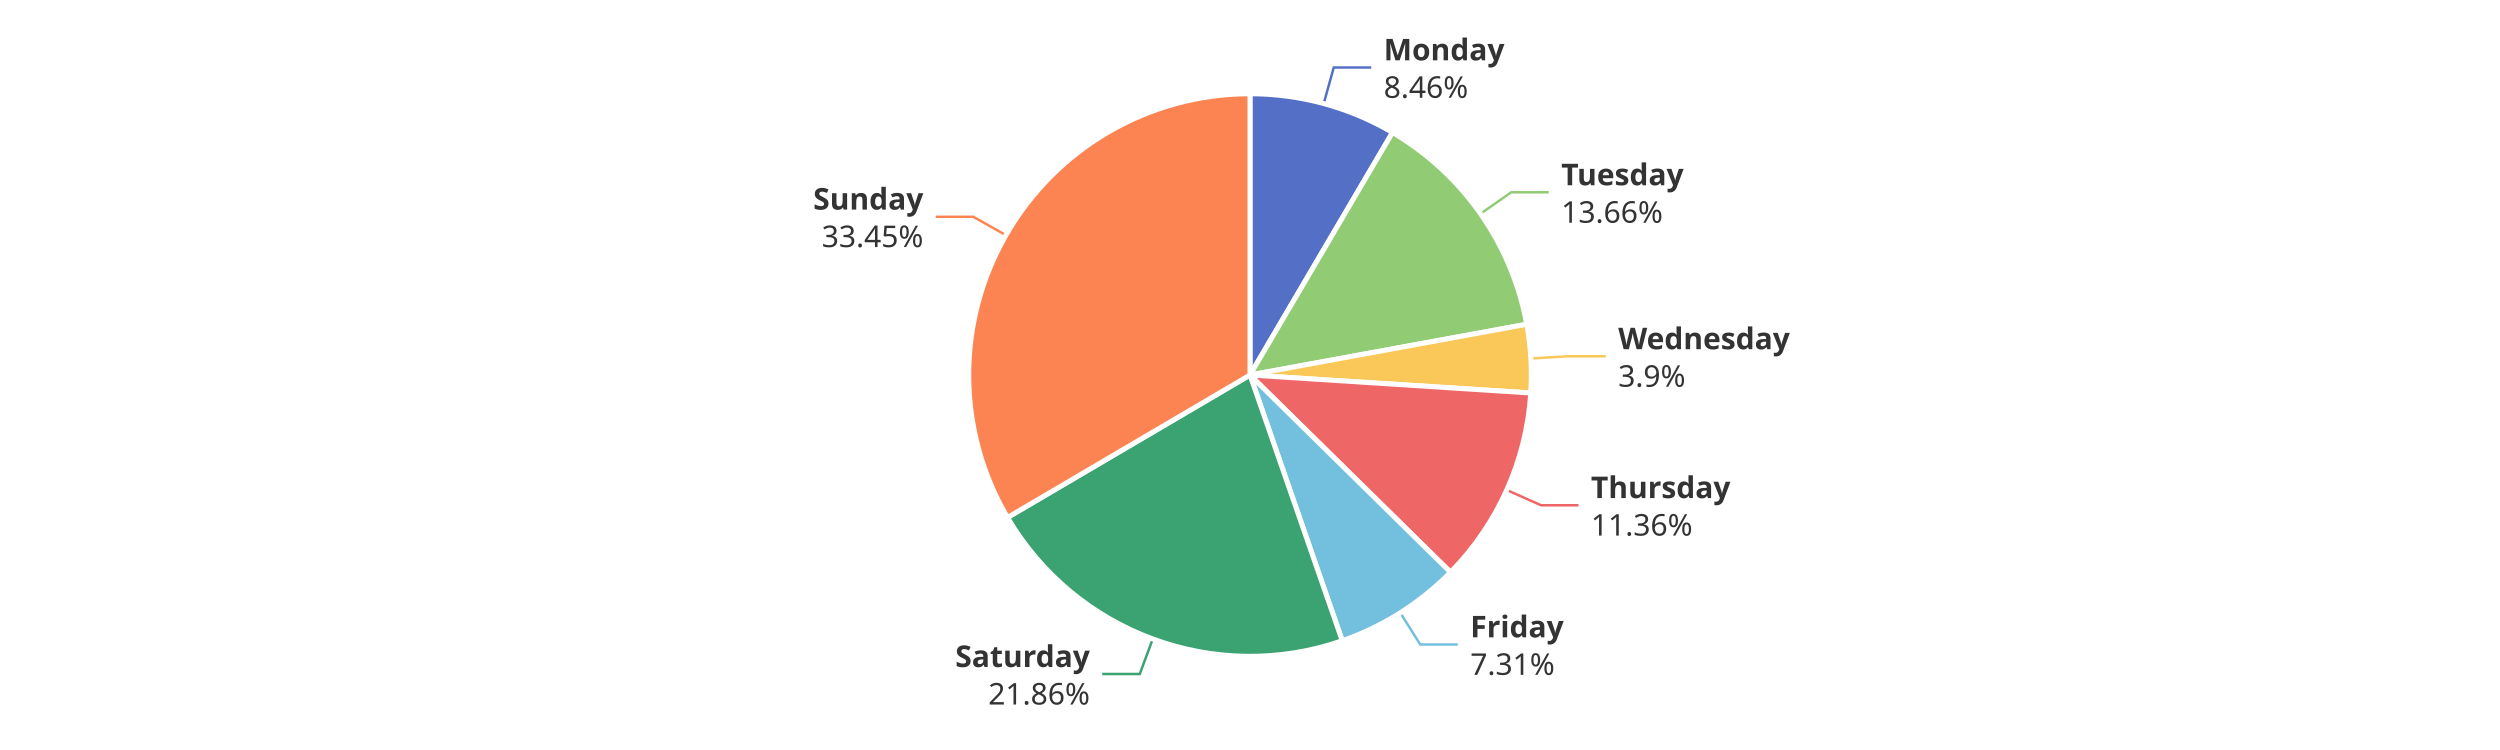
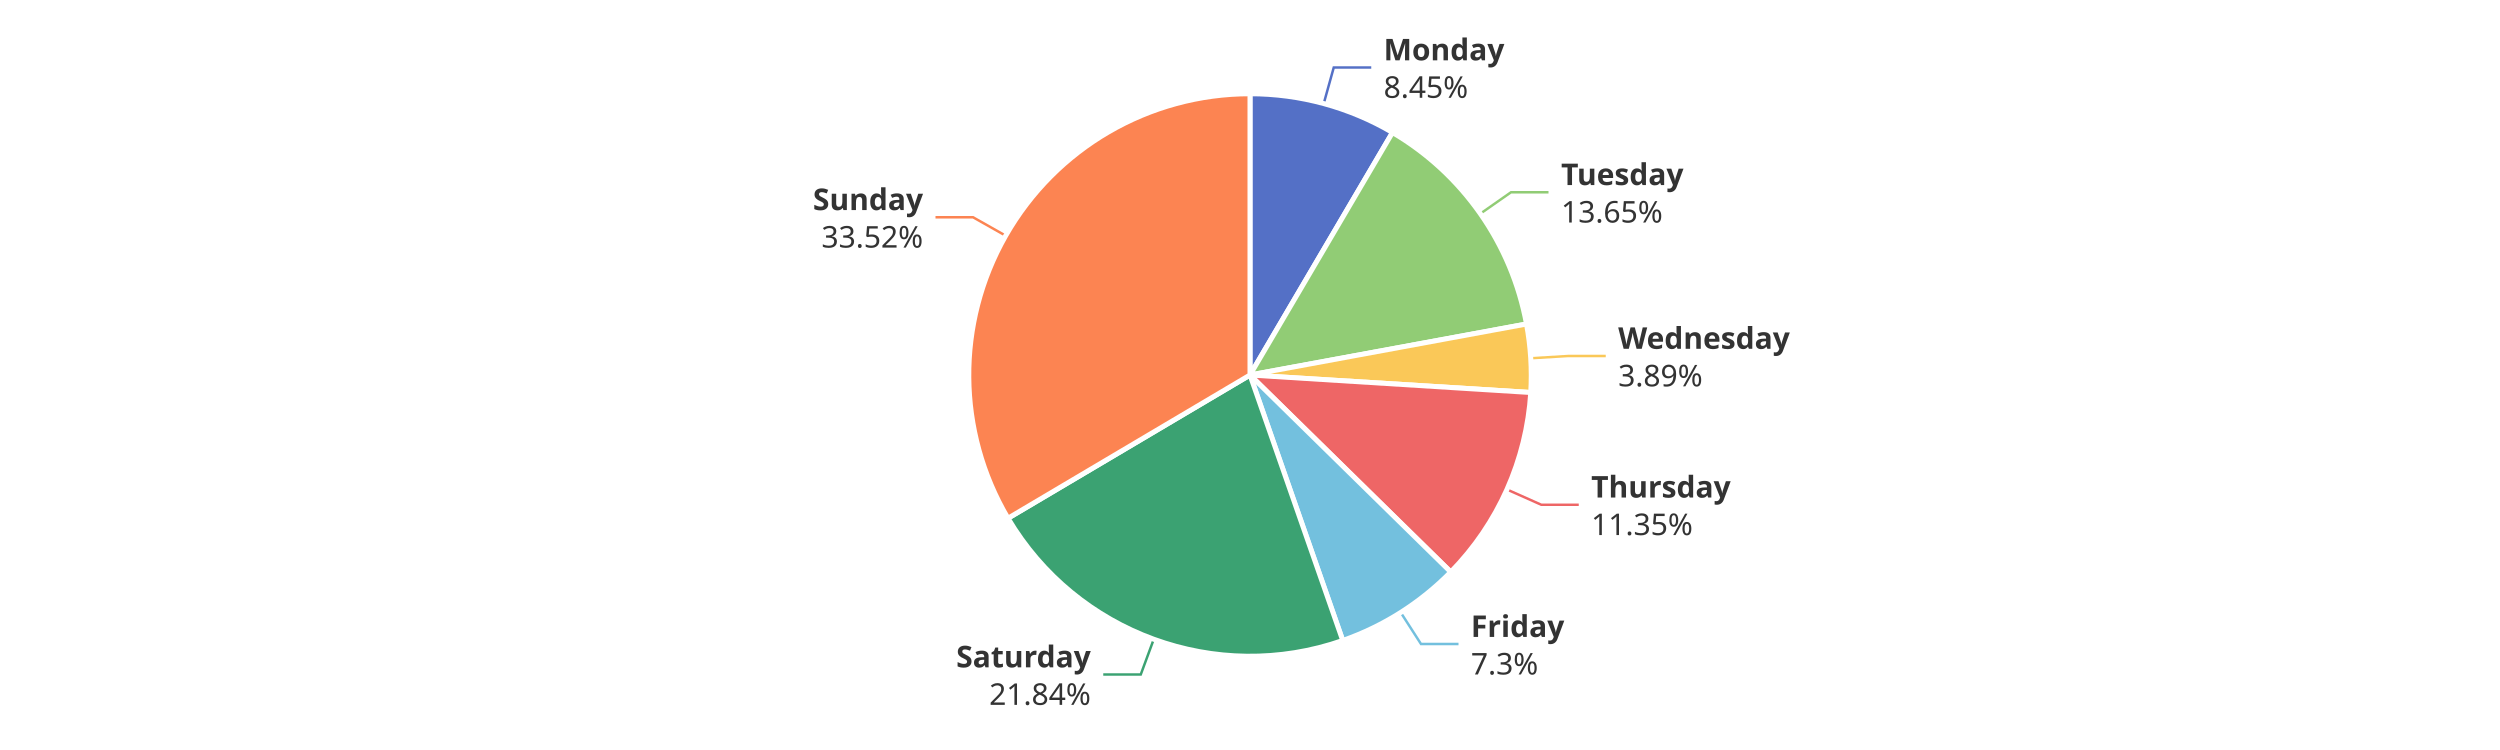
<svg xmlns="http://www.w3.org/2000/svg" width="1000" height="300" version="1.1" baseProfile="full" viewBox="0 0 1000 300">
  <rect width="1000" height="300" x="0" y="0" id="0" fill="#ffffff" />
  <polyline points="529.5 41.4 533.5 27 548.5 27" fill="none" stroke="#5470c6" />
-   <polyline points="592.2 85.5 604.5 76.9 619.5 76.9" fill="none" stroke="#91cc75" />
-   <polyline points="612.3 143.4 627.3 142.5 642.3 142.5" fill="none" stroke="#fac858" />
-   <polyline points="602.7 196 616.4 202.1 631.4 202.1" fill="none" stroke="#ee6666" />
-   <polyline points="560.1 245.1 568.1 257.8 583.1 257.8" fill="none" stroke="#73c0de" />
-   <polyline points="461.1 255.6 455.9 269.6 440.9 269.6" fill="none" stroke="#3ba272" />
-   <polyline points="402.4 94.1 389.3 86.7 374.3 86.7" fill="none" stroke="#fc8452" />
+   <polyline points="592.1 85.5 604.4 76.9 619.4 76.9" fill="none" stroke="#91cc75" />
+   <polyline points="612.3 143.3 627.3 142.4 642.3 142.4" fill="none" stroke="#fac858" />
+   <polyline points="602.8 195.8 616.5 201.9 631.5 201.9" fill="none" stroke="#ee6666" />
+   <polyline points="560.3 245 568.4 257.6 583.4 257.6" fill="none" stroke="#73c0de" />
+   <polyline points="461.5 255.7 456.3 269.8 441.3 269.8" fill="none" stroke="#3ba272" />
+   <polyline points="402.3 94.3 389.2 86.9 374.2 86.9" fill="none" stroke="#fc8452" />
  <path d="M500 37.5A112.5 112.5 0 0 1 557 53L500 150Z" fill="#5470c6" stroke="#fff" stroke-width="2" stroke-linejoin="round" />
-   <path d="M557 53A112.5 112.5 0 0 1 610.7 129.7L500 150Z" fill="#91cc75" stroke="#fff" stroke-width="2" stroke-linejoin="round" />
-   <path d="M610.7 129.7A112.5 112.5 0 0 1 612.3 157.2L500 150Z" fill="#fac858" stroke="#fff" stroke-width="2" stroke-linejoin="round" />
-   <path d="M612.3 157.2A112.5 112.5 0 0 1 580.2 228.9L500 150Z" fill="#ee6666" stroke="#fff" stroke-width="2" stroke-linejoin="round" />
-   <path d="M580.2 228.9A112.5 112.5 0 0 1 536.9 256.3L500 150Z" fill="#73c0de" stroke="#fff" stroke-width="2" stroke-linejoin="round" />
-   <path d="M536.9 256.3A112.5 112.5 0 0 1 403 207L500 150Z" fill="#3ba272" stroke="#fff" stroke-width="2" stroke-linejoin="round" />
-   <path d="M403 207A112.5 112.5 0 0 1 500 37.5L500 150Z" fill="#fc8452" stroke="#fff" stroke-width="2" stroke-linejoin="round" />
-   <path d="M0 -15l42.8 0l0 30l-42.8 0Z" transform="translate(553.486 26.9759)" fill="none" />
-   <text dominant-baseline="central" text-anchor="start" style="font-size:12px;font-family:sans-serif;font-weight:bold;" y="-7.5" transform="translate(553.486 26.9759)" fill="#333" stroke="rgb(255,255,255)" stroke-width="2" paint-order="stroke" stroke-miterlimit="2">Monday</text>
-   <text dominant-baseline="central" text-anchor="start" style="font-size:12px;font-family:sans-serif;" y="7.5" transform="translate(553.486 26.9759)" fill="#333" stroke="rgb(255,255,255)" stroke-width="2" paint-order="stroke" stroke-miterlimit="2">8.46%</text>
-   <path d="M0 -15l46.2 0l0 30l-46.2 0Z" transform="translate(624.491 76.9392)" fill="none" />
-   <text dominant-baseline="central" text-anchor="start" style="font-size:12px;font-family:sans-serif;font-weight:bold;" y="-7.5" transform="translate(624.491 76.9392)" fill="#333" stroke="rgb(255,255,255)" stroke-width="2" paint-order="stroke" stroke-miterlimit="2">Tuesday</text>
-   <text dominant-baseline="central" text-anchor="start" style="font-size:12px;font-family:sans-serif;" y="7.5" transform="translate(624.491 76.9392)" fill="#333" stroke="rgb(255,255,255)" stroke-width="2" paint-order="stroke" stroke-miterlimit="2">13.66%</text>
-   <path d="M0 -15l63.6 0l0 30l-63.6 0Z" transform="translate(647.2813 142.5347)" fill="none" />
-   <text dominant-baseline="central" text-anchor="start" style="font-size:12px;font-family:sans-serif;font-weight:bold;" y="-7.5" transform="translate(647.2813 142.5347)" fill="#333" stroke="rgb(255,255,255)" stroke-width="2" paint-order="stroke" stroke-miterlimit="2">Wednesday</text>
-   <text dominant-baseline="central" text-anchor="start" style="font-size:12px;font-family:sans-serif;" y="7.5" transform="translate(647.2813 142.5347)" fill="#333" stroke="rgb(255,255,255)" stroke-width="2" paint-order="stroke" stroke-miterlimit="2">3.9%</text>
-   <path d="M0 -15l50.2 0l0 30l-50.2 0Z" transform="translate(636.3786 202.0796)" fill="none" />
-   <text dominant-baseline="central" text-anchor="start" style="font-size:12px;font-family:sans-serif;font-weight:bold;" y="-7.5" transform="translate(636.3786 202.0796)" fill="#333" stroke="rgb(255,255,255)" stroke-width="2" paint-order="stroke" stroke-miterlimit="2">Thursday</text>
-   <text dominant-baseline="central" text-anchor="start" style="font-size:12px;font-family:sans-serif;" y="7.5" transform="translate(636.3786 202.0796)" fill="#333" stroke="rgb(255,255,255)" stroke-width="2" paint-order="stroke" stroke-miterlimit="2">11.36%</text>
-   <path d="M0 -15l34.2 0l0 30l-34.2 0Z" transform="translate(588.1088 257.7842)" fill="none" />
-   <text dominant-baseline="central" text-anchor="start" style="font-size:12px;font-family:sans-serif;font-weight:bold;" y="-7.5" transform="translate(588.1088 257.7842)" fill="#333" stroke="rgb(255,255,255)" stroke-width="2" paint-order="stroke" stroke-miterlimit="2">Friday</text>
-   <text dominant-baseline="central" text-anchor="start" style="font-size:12px;font-family:sans-serif;" y="7.5" transform="translate(588.1088 257.7842)" fill="#333" stroke="rgb(255,255,255)" stroke-width="2" paint-order="stroke" stroke-miterlimit="2">7.31%</text>
-   <path d="M-48.2 -15l48.2 0l0 30l-48.2 0Z" transform="translate(435.9495 269.6487)" fill="none" />
-   <text dominant-baseline="central" text-anchor="end" style="font-size:12px;font-family:sans-serif;font-weight:bold;" y="-7.5" transform="translate(435.9495 269.6487)" fill="#333" stroke="rgb(255,255,255)" stroke-width="2" paint-order="stroke" stroke-miterlimit="2">Saturday</text>
-   <text dominant-baseline="central" text-anchor="end" style="font-size:12px;font-family:sans-serif;" y="7.5" transform="translate(435.9495 269.6487)" fill="#333" stroke="rgb(255,255,255)" stroke-width="2" paint-order="stroke" stroke-miterlimit="2">21.86%</text>
-   <path d="M-40.9 -15l40.9 0l0 30l-40.9 0Z" transform="translate(369.3356 86.6783)" fill="none" />
-   <text dominant-baseline="central" text-anchor="end" style="font-size:12px;font-family:sans-serif;font-weight:bold;" y="-7.5" transform="translate(369.3356 86.6783)" fill="#333" stroke="rgb(255,255,255)" stroke-width="2" paint-order="stroke" stroke-miterlimit="2">Sunday</text>
-   <text dominant-baseline="central" text-anchor="end" style="font-size:12px;font-family:sans-serif;" y="7.5" transform="translate(369.3356 86.6783)" fill="#333" stroke="rgb(255,255,255)" stroke-width="2" paint-order="stroke" stroke-miterlimit="2">33.45%</text>
+   <path d="M557 53A112.5 112.5 0 0 1 610.6 129.6L500 150Z" fill="#91cc75" stroke="#fff" stroke-width="2" stroke-linejoin="round" />
+   <path d="M610.6 129.6A112.5 112.5 0 0 1 612.3 157L500 150Z" fill="#fac858" stroke="#fff" stroke-width="2" stroke-linejoin="round" />
+   <path d="M612.3 157A112.5 112.5 0 0 1 580.3 228.8L500 150Z" fill="#ee6666" stroke="#fff" stroke-width="2" stroke-linejoin="round" />
+   <path d="M580.3 228.8A112.5 112.5 0 0 1 537.1 256.2L500 150Z" fill="#73c0de" stroke="#fff" stroke-width="2" stroke-linejoin="round" />
+   <path d="M537.1 256.2A112.5 112.5 0 0 1 403.2 207.3L500 150Z" fill="#3ba272" stroke="#fff" stroke-width="2" stroke-linejoin="round" />
+   <path d="M403.2 207.3A112.5 112.5 0 0 1 500 37.5L500 150Z" fill="#fc8452" stroke="#fff" stroke-width="2" stroke-linejoin="round" />
+   <path d="M0 -15l42.8 0l0 30l-42.8 0Z" transform="translate(553.4539 26.9671)" fill="none" />
+   <text dominant-baseline="central" text-anchor="start" style="font-size:12px;font-family:sans-serif;font-weight:bold;" y="-7.5" transform="translate(553.4539 26.9671)" fill="#333" stroke="rgb(255,255,255)" stroke-width="2" paint-order="stroke" stroke-miterlimit="2">Monday</text>
+   <text dominant-baseline="central" text-anchor="start" style="font-size:12px;font-family:sans-serif;" y="7.5" transform="translate(553.4539 26.9671)" fill="#333" stroke="rgb(255,255,255)" stroke-width="2" paint-order="stroke" stroke-miterlimit="2">8.45%</text>
+   <path d="M0 -15l46.2 0l0 30l-46.2 0Z" transform="translate(624.4361 76.8608)" fill="none" />
+   <text dominant-baseline="central" text-anchor="start" style="font-size:12px;font-family:sans-serif;font-weight:bold;" y="-7.5" transform="translate(624.4361 76.8608)" fill="#333" stroke="rgb(255,255,255)" stroke-width="2" paint-order="stroke" stroke-miterlimit="2">Tuesday</text>
+   <text dominant-baseline="central" text-anchor="start" style="font-size:12px;font-family:sans-serif;" y="7.5" transform="translate(624.4361 76.8608)" fill="#333" stroke="rgb(255,255,255)" stroke-width="2" paint-order="stroke" stroke-miterlimit="2">13.65%</text>
+   <path d="M0 -15l63.6 0l0 30l-63.6 0Z" transform="translate(647.2717 142.3733)" fill="none" />
+   <text dominant-baseline="central" text-anchor="start" style="font-size:12px;font-family:sans-serif;font-weight:bold;" y="-7.5" transform="translate(647.2717 142.3733)" fill="#333" stroke="rgb(255,255,255)" stroke-width="2" paint-order="stroke" stroke-miterlimit="2">Wednesday</text>
+   <text dominant-baseline="central" text-anchor="start" style="font-size:12px;font-family:sans-serif;" y="7.5" transform="translate(647.2717 142.3733)" fill="#333" stroke="rgb(255,255,255)" stroke-width="2" paint-order="stroke" stroke-miterlimit="2">3.89%</text>
+   <path d="M0 -15l50.2 0l0 30l-50.2 0Z" transform="translate(636.4722 201.8699)" fill="none" />
+   <text dominant-baseline="central" text-anchor="start" style="font-size:12px;font-family:sans-serif;font-weight:bold;" y="-7.5" transform="translate(636.4722 201.8699)" fill="#333" stroke="rgb(255,255,255)" stroke-width="2" paint-order="stroke" stroke-miterlimit="2">Thursday</text>
+   <text dominant-baseline="central" text-anchor="start" style="font-size:12px;font-family:sans-serif;" y="7.5" transform="translate(636.4722 201.8699)" fill="#333" stroke="rgb(255,255,255)" stroke-width="2" paint-order="stroke" stroke-miterlimit="2">11.35%</text>
+   <path d="M0 -15l33.4 0l0 30l-33.4 0Z" transform="translate(588.3578 257.6265)" fill="none" />
+   <text dominant-baseline="central" text-anchor="start" style="font-size:12px;font-family:sans-serif;font-weight:bold;" y="-7.5" transform="translate(588.3578 257.6265)" fill="#333" stroke="rgb(255,255,255)" stroke-width="2" paint-order="stroke" stroke-miterlimit="2">Friday</text>
+   <text dominant-baseline="central" text-anchor="start" style="font-size:12px;font-family:sans-serif;" y="7.5" transform="translate(588.3578 257.6265)" fill="#333" stroke="rgb(255,255,255)" stroke-width="2" paint-order="stroke" stroke-miterlimit="2">7.3%</text>
+   <path d="M-48.2 -15l48.2 0l0 30l-48.2 0Z" transform="translate(436.3172 269.7834)" fill="none" />
+   <text dominant-baseline="central" text-anchor="end" style="font-size:12px;font-family:sans-serif;font-weight:bold;" y="-7.5" transform="translate(436.3172 269.7834)" fill="#333" stroke="rgb(255,255,255)" stroke-width="2" paint-order="stroke" stroke-miterlimit="2">Saturday</text>
+   <text dominant-baseline="central" text-anchor="end" style="font-size:12px;font-family:sans-serif;" y="7.5" transform="translate(436.3172 269.7834)" fill="#333" stroke="rgb(255,255,255)" stroke-width="2" paint-order="stroke" stroke-miterlimit="2">21.84%</text>
+   <path d="M-40.9 -15l40.9 0l0 30l-40.9 0Z" transform="translate(369.223 86.8755)" fill="none" />
+   <text dominant-baseline="central" text-anchor="end" style="font-size:12px;font-family:sans-serif;font-weight:bold;" y="-7.5" transform="translate(369.223 86.8755)" fill="#333" stroke="rgb(255,255,255)" stroke-width="2" paint-order="stroke" stroke-miterlimit="2">Sunday</text>
+   <text dominant-baseline="central" text-anchor="end" style="font-size:12px;font-family:sans-serif;" y="7.5" transform="translate(369.223 86.8755)" fill="#333" stroke="rgb(255,255,255)" stroke-width="2" paint-order="stroke" stroke-miterlimit="2">33.52%</text>
</svg>
